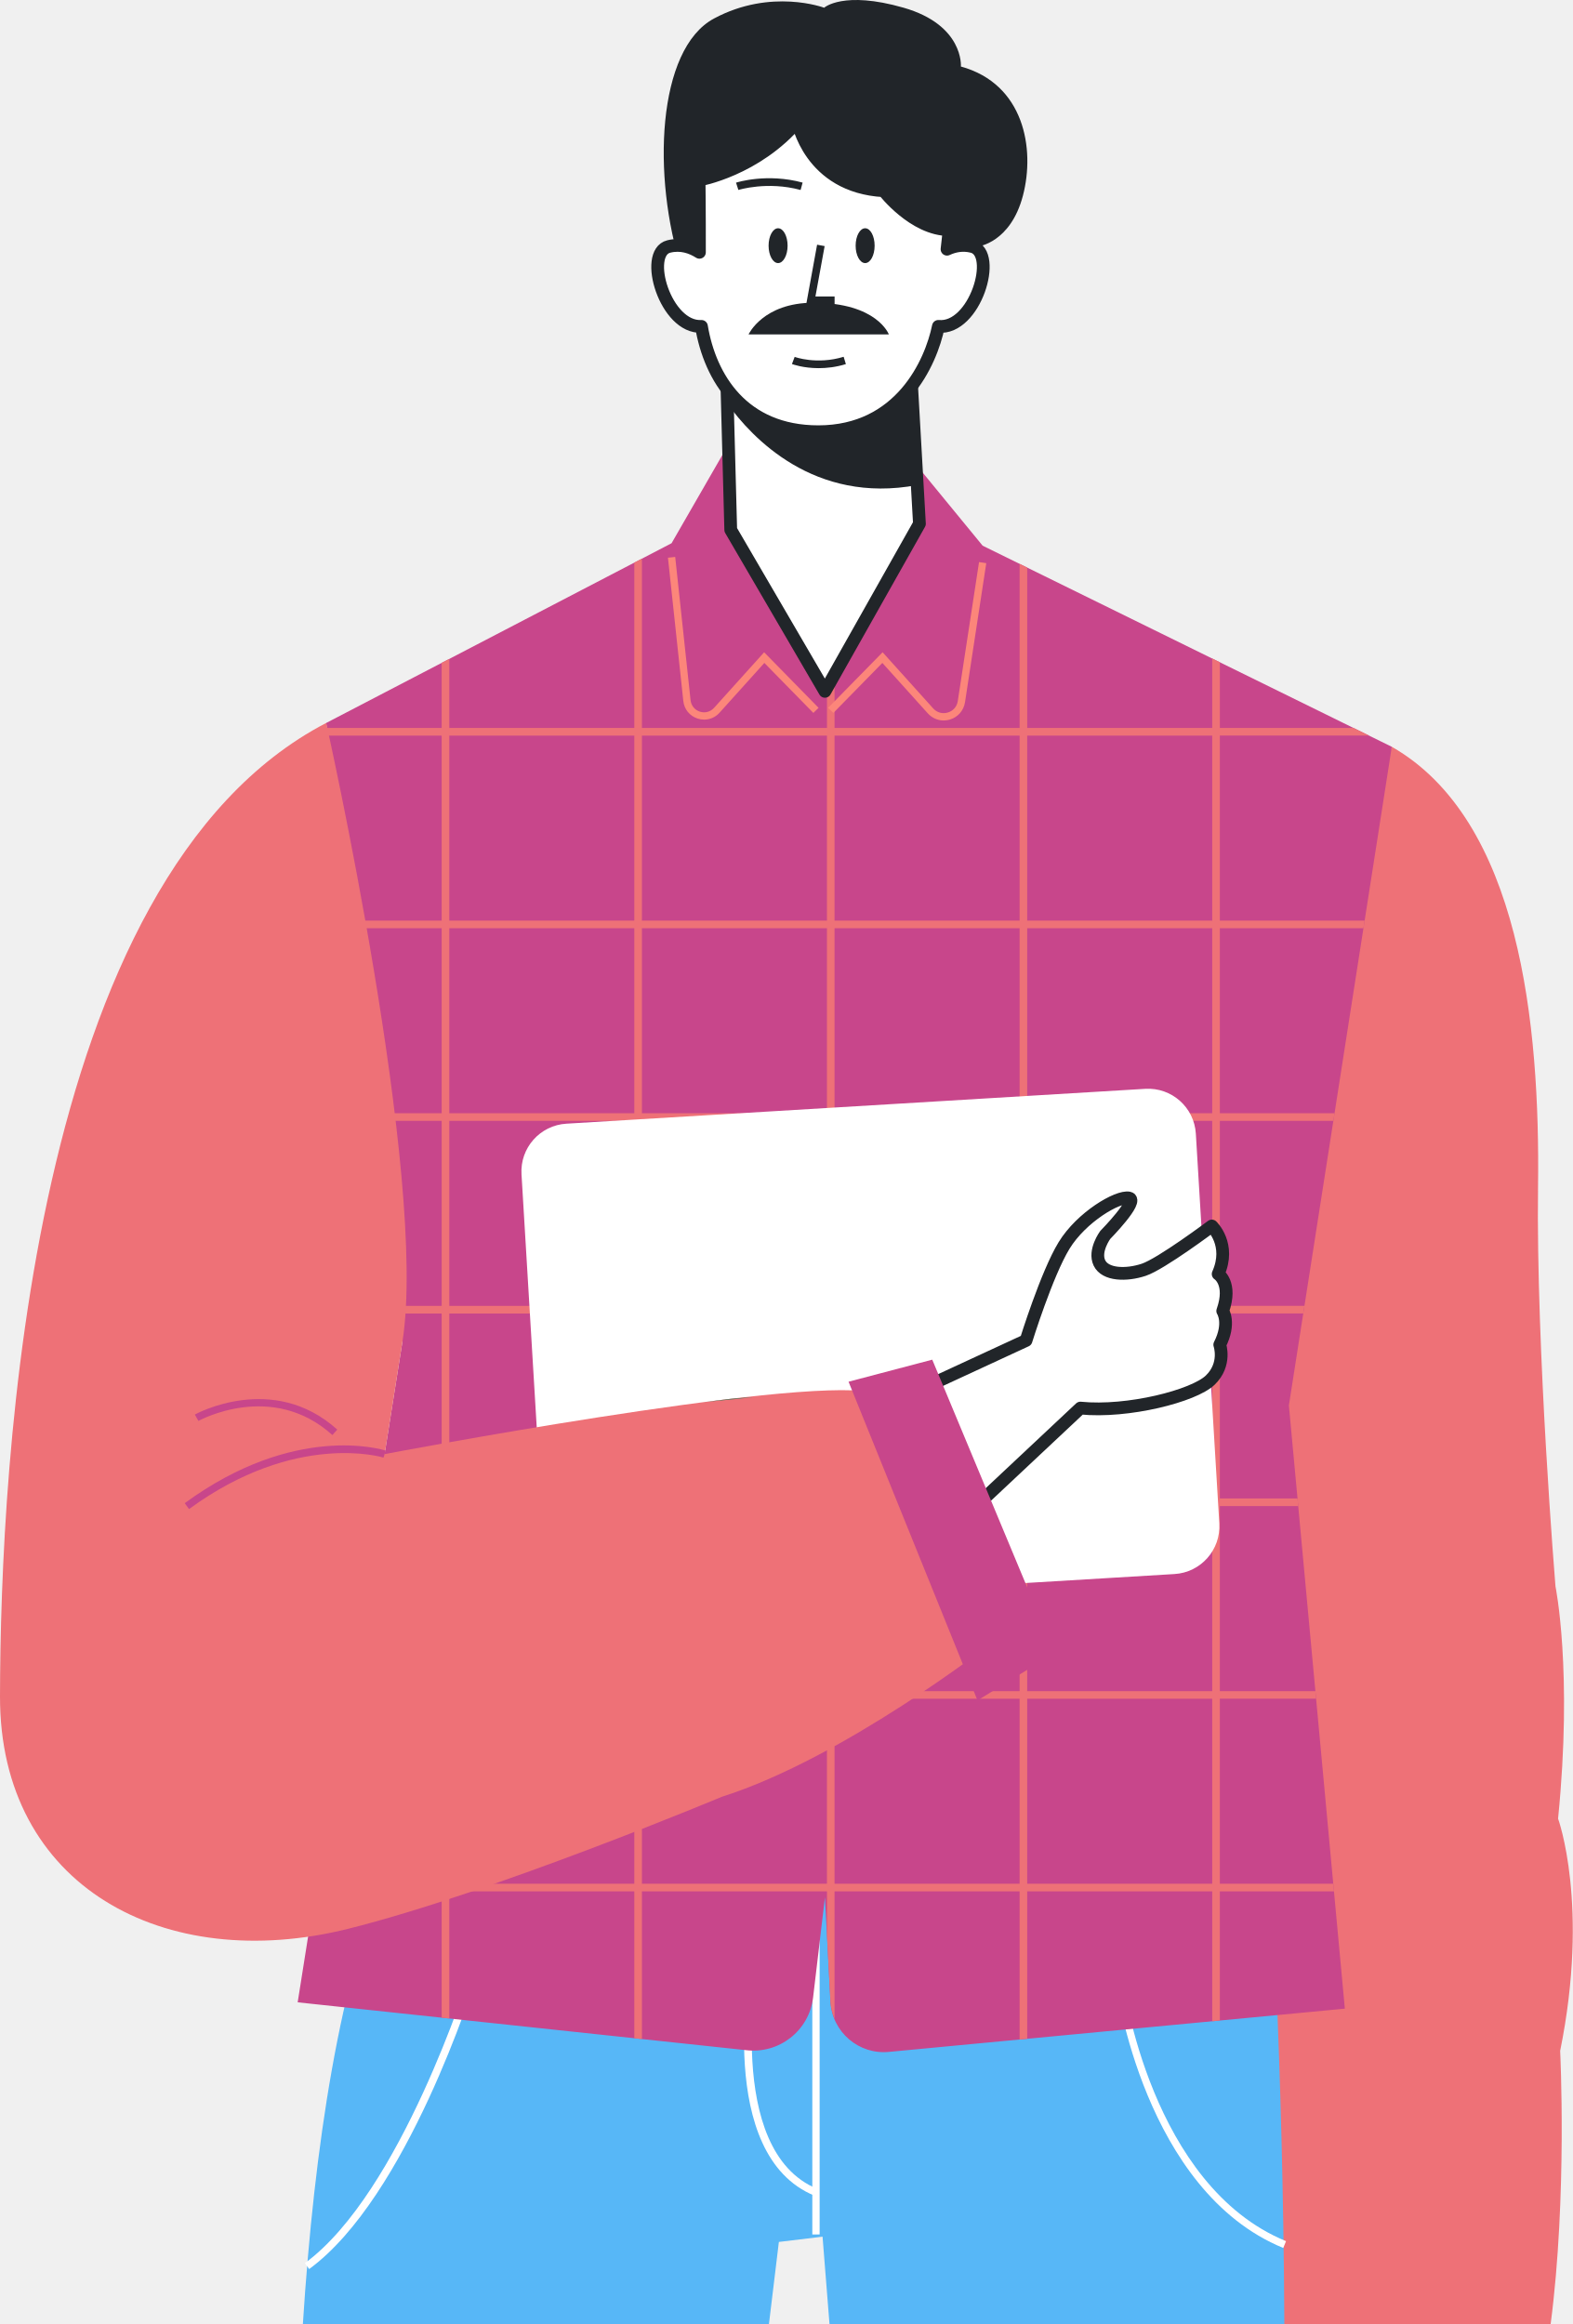
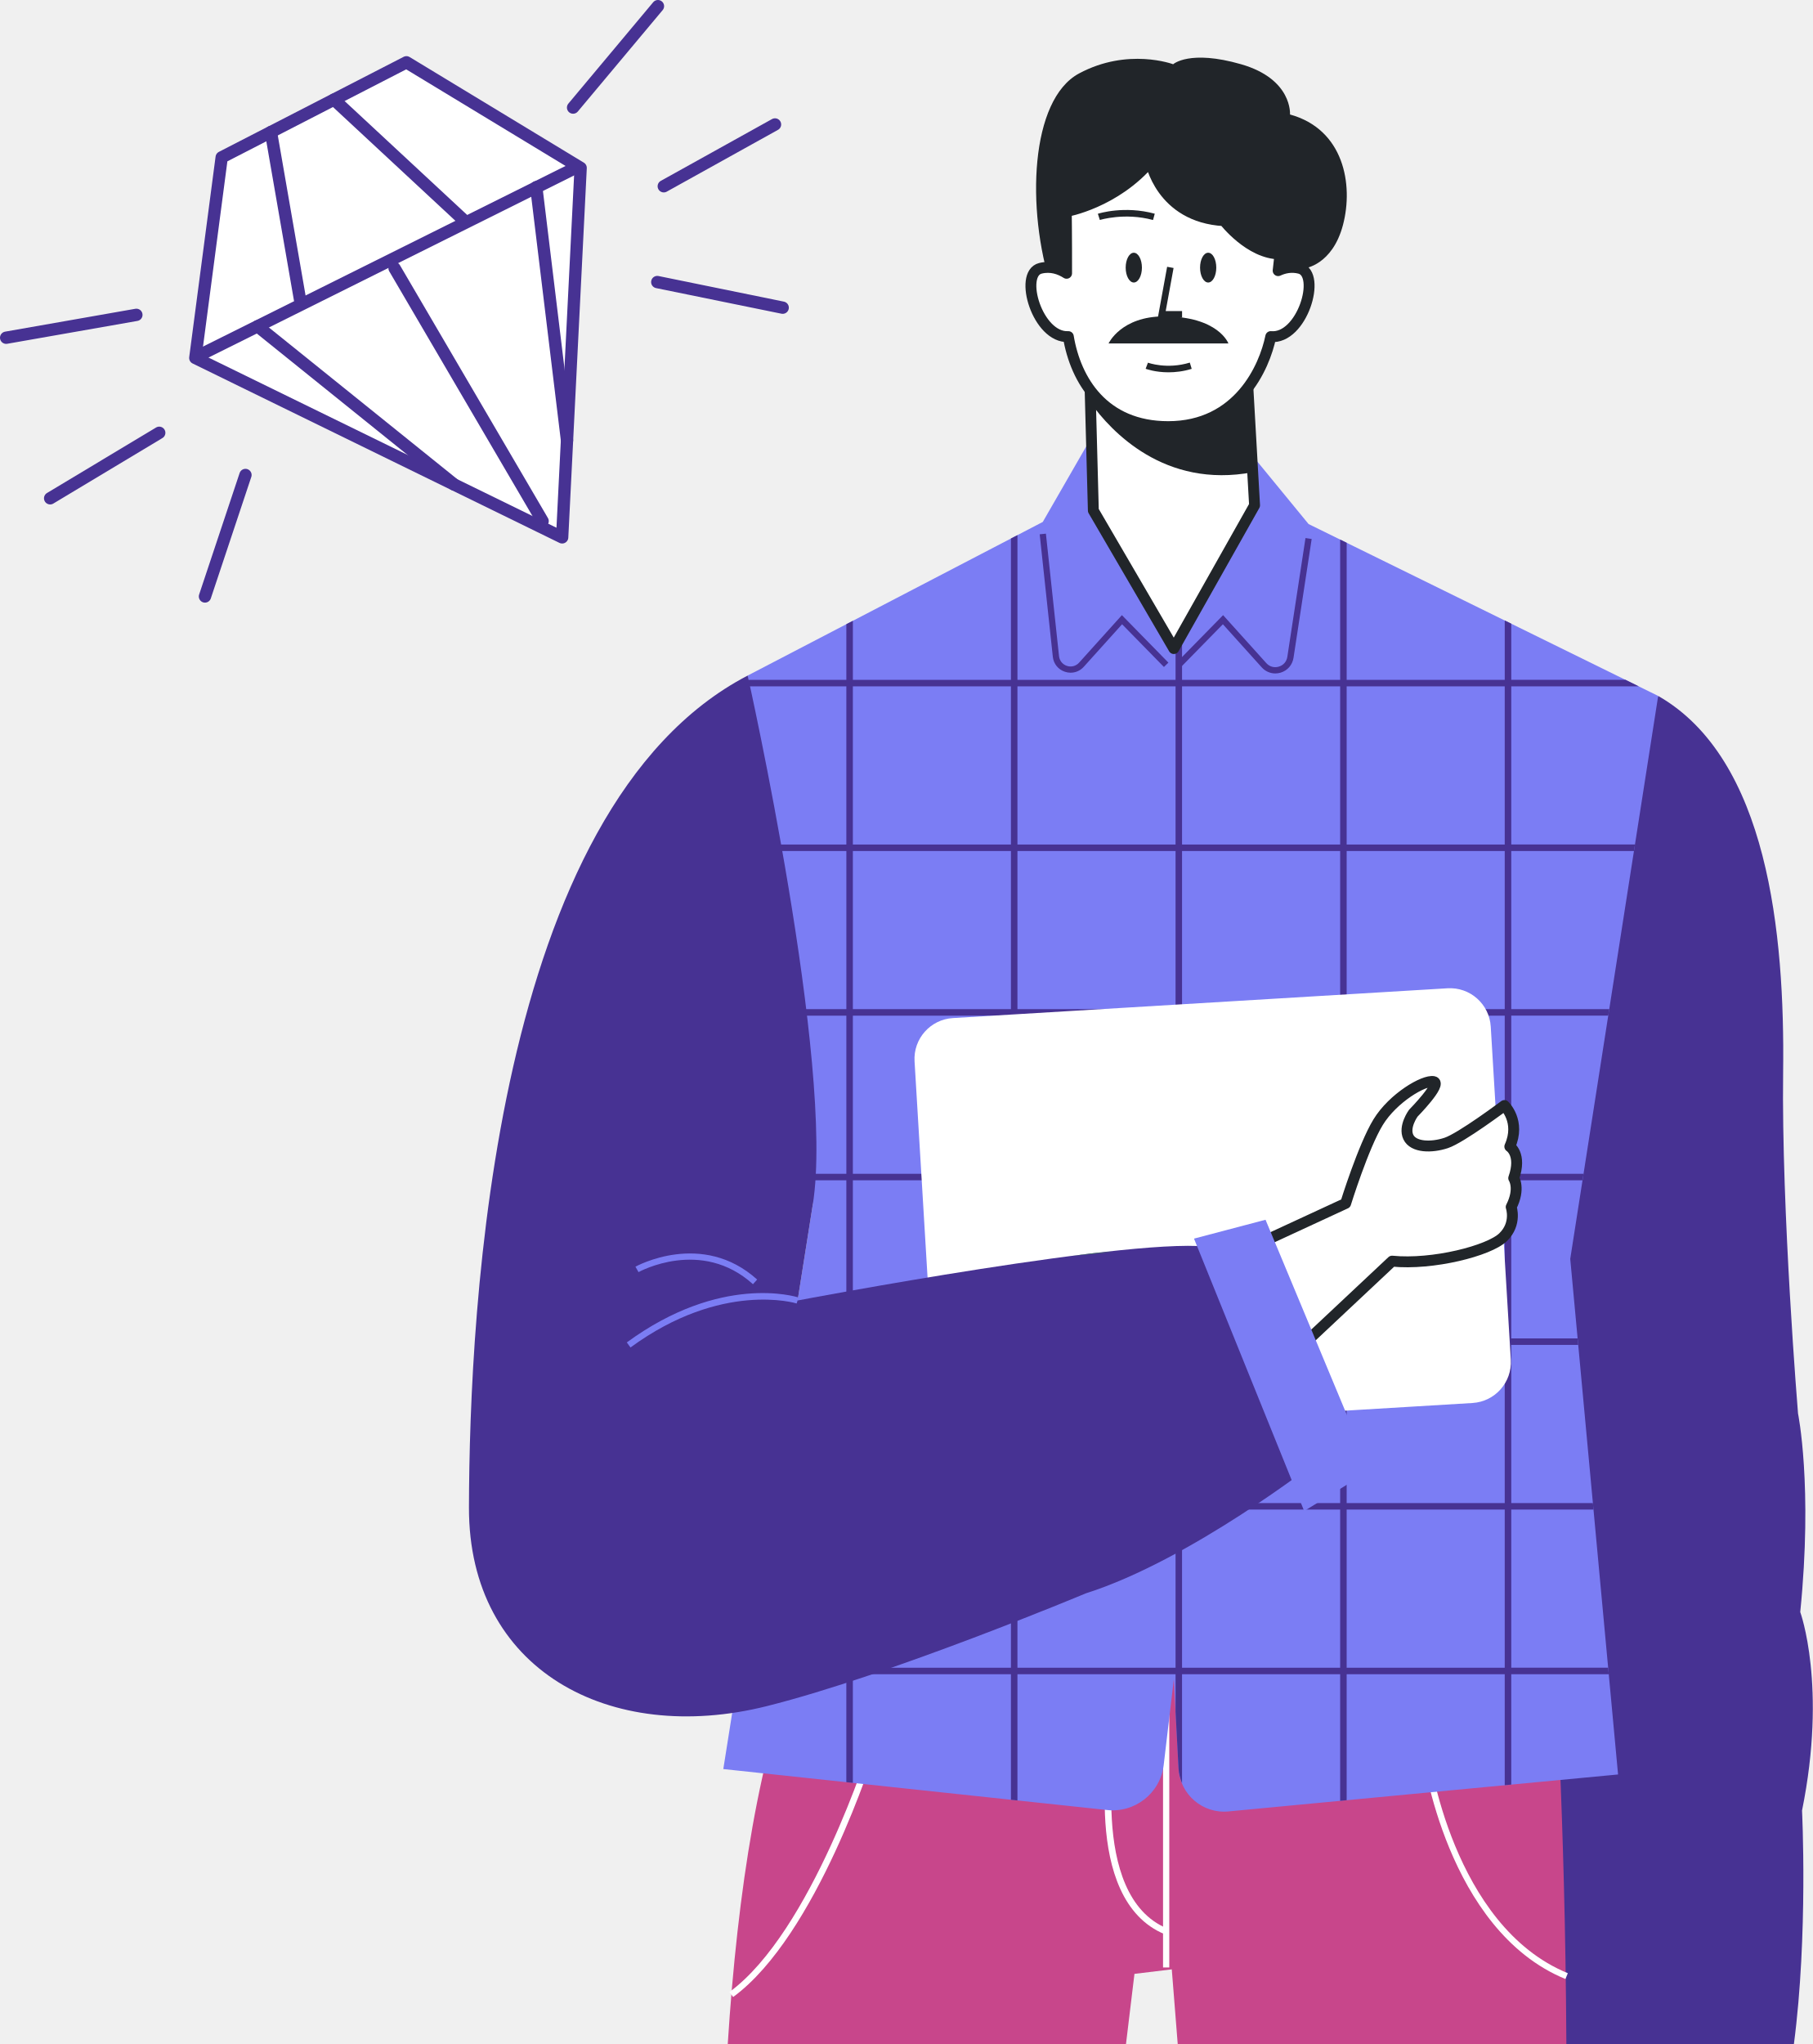
- <svg xmlns="http://www.w3.org/2000/svg" version="1.1" id="Слой_1" x="0px" y="0px" width="185.08px" height="273.501px" viewBox="0 0 185.08 273.501" enable-background="new 0 0 185.08 273.501" xml:space="preserve">
+ <svg xmlns="http://www.w3.org/2000/svg" version="1.1" id="Слой_1" x="0px" y="0px" width="249.667px" height="281.437px" viewBox="0 0 249.667 281.437" enable-background="new 0 0 249.667 281.437" xml:space="preserve">
  <g>
    <g>
-       <path fill="#EE7177" d="M183.595,241.355c3.48-17.166-0.246-27.328-0.246-27.328c1.744-17.387-0.306-27.335-0.306-27.335    s-2.299-27.881-2.052-47.005c0.246-19.133-2.114-43.166-17.209-51.802l-23.163,67.262l6.698,118.354h35.158    C184.446,258.466,183.595,241.355,183.595,241.355z" />
+       <g>
+         <path fill="#473293" d="M248.181,249.292c3.48-17.166-0.246-27.328-0.246-27.328c1.744-17.387-0.306-27.335-0.306-27.335     s-2.299-27.881-2.052-47.005c0.246-19.133-2.114-43.166-17.209-51.802l-23.163,67.262l6.698,118.354h35.158     C249.033,266.402,248.181,249.292,248.181,249.292z" />
+       </g>
+       <g>
+         <path fill="#C8468B" d="M110.513,226.65c-5.952,14.161-8.939,33.787-10.286,54.787h54.847l1.166-9.657l5.141-0.621l0.817,10.278     h53.526c-0.166-32-1.735-54.685-1.735-54.685L110.513,226.65z" />
+       </g>
+       <g>
+         <rect x="160.177" y="230.523" fill="#FFFFFF" width="0.86" height="40.377" />
+         <path fill="#FFFFFF" d="M160.441,266.337c-11.743-4.8-7.642-26.87-7.461-27.808l0.845,0.163     c-0.04,0.222-4.147,22.314,6.945,26.847L160.441,266.337z" />
+         <path fill="#FFFFFF" d="M215.595,272.489c-16.378-6.727-19.641-30.848-19.669-31.09l0.853-0.106     c0.031,0.233,3.23,23.866,19.144,30.396L215.595,272.489z" />
+         <path fill="#FFFFFF" d="M100.971,274.968l-0.507-0.69c11.292-8.279,19.319-33.821,19.401-34.075l0.821,0.254     C120.356,241.514,112.495,266.526,100.971,274.968z" />
+       </g>
+       <path fill="#7B7DF4" d="M171.353,61.349l8.868,10.807l48.147,23.666l-12.11,77.515l6.585,70.989l-53.584,5.082    c-3.585,0.386-6.76-2.32-6.948-5.919l-0.648-12.274l-1.395,11.802c-0.463,3.912-4.028,6.69-7.935,6.188l-52.718-5.625    l12.33-77.763l-8.974-72.799l40.643-21.153l6.694-11.628L171.353,61.349z" />
+       <path fill="#473293" d="M221.563,230.523h-13.429v15.198l-0.898,0.083v-15.281h-21.771v17.347l-0.896,0.084v-17.431h-21.776    v15.002c-0.257-0.633-0.445-1.31-0.482-2.036l-0.41-7.792v-5.174h-21.776v17.38l-0.896-0.095v-17.285h-21.771v14.958l-0.899-0.095    v-14.863h-14.87l0.142-0.895h14.729v-21.776h-11.277l0.142-0.894h11.136v-21.777h-7.684l0.145-0.894h7.539v-21.771h-5.021    l-0.108-0.895h5.13v-21.775h-7.813l-0.113-0.898h7.927v-21.772H105.95l-0.113-0.895h10.723V94.505h-13.406l-0.109-0.898h13.515    v-7.664l0.899-0.465v8.129h21.771V74.148l0.896-0.466v19.925h21.776v-24.83h0.893v24.83h21.776V74.292l0.896,0.444v18.87h21.771    v-8.174l0.898,0.444v7.729h15.738l1.819,0.898h-17.558v21.775h17.038l-0.137,0.895h-16.901v21.772h13.497l-0.142,0.898h-13.355    v21.775h9.956l-0.143,0.895h-9.813v21.771h9.142l0.079,0.894h-9.221v21.777h11.243l0.083,0.894h-11.326v21.776h13.344    L221.563,230.523z M139.229,207.852h-21.771v21.776h21.771V207.852z M139.229,185.181h-21.771v21.777h21.771V185.181z     M139.229,162.516h-21.771v21.771h21.771V162.516z M139.229,139.846h-21.771v21.775h21.771V139.846z M139.229,117.175h-21.771    v21.772h21.771V117.175z M139.229,94.505h-21.771v21.775h21.771V94.505z M161.901,207.852h-21.776v21.776h21.776V207.852z     M161.901,185.181h-21.776v21.777h21.776V185.181z M161.901,162.516h-21.776v21.771h21.776V162.516z M161.901,139.846h-21.776    v21.775h21.776V139.846z M161.901,117.175h-21.776v21.772h21.776V117.175z M161.901,94.505h-21.776v21.775h21.776V94.505z     M184.57,207.852h-21.776v21.776h21.776V207.852z M184.57,185.181h-21.776v21.777h21.776V185.181z M184.57,162.516h-21.776v21.771    h21.776V162.516z M184.57,139.846h-21.776v21.775h21.776V139.846z M184.57,117.175h-21.776v21.772h21.776V117.175z M184.57,94.505    h-21.776v21.775h21.776V94.505z M207.236,207.852h-21.771v21.776h21.771V207.852z M207.236,185.181h-21.771v21.777h21.771V185.181    z M207.236,162.516h-21.771v21.771h21.771V162.516z M207.236,139.846h-21.771v21.775h21.771V139.846z M207.236,117.175h-21.771    v21.772h21.771V117.175z M207.236,94.505h-21.771v21.775h21.771V94.505z" />
+       <g>
+         <path fill="#FFFFFF" d="M202.794,193.178l-68.12,4.102c-3.106,0.185-5.771-2.179-5.96-5.283l-2.759-45.864     c-0.188-3.102,2.177-5.767,5.279-5.955l68.119-4.102c3.106-0.19,5.769,2.178,5.956,5.279l2.763,45.864     C208.259,190.324,205.895,192.993,202.794,193.178z" />
+       </g>
+       <polygon fill="#FFFFFF" stroke="#212529" stroke-width="1.5" stroke-linecap="round" stroke-linejoin="round" stroke-miterlimit="10" points="    150.019,49.333 150.578,70.293 161.663,89.299 172.783,69.574 171.633,49.333   " />
+       <path fill="#212529" d="M172.524,65.021l-0.891-15.688h-21.614l0.162,6.097C153.025,59.393,160.37,67.312,172.524,65.021z" />
+       <path fill="#FFFFFF" stroke="#212529" stroke-width="1.5" stroke-linecap="round" stroke-linejoin="round" stroke-miterlimit="10" d="    M170.423,172.588l14.904-6.895c0,0,2.424-7.824,4.471-11.177c2.052-3.356,6.324-5.854,7.64-5.593    c1.244,0.247-2.792,4.35-2.792,4.35s-1.367,1.86-0.684,3.29c0.684,1.429,3.166,1.49,5.217,0.807c2.048-0.68,8.01-5.151,8.01-5.151    s2.297,2.174,0.746,5.65c0,0,1.699,1.055,0.538,4.348c0,0,0.953,1.426-0.349,3.975c0,0,0.808,2.298-1.12,4.163    c-1.928,1.862-9.69,3.848-15.279,3.291l-15.164,14.228L170.423,172.588z" />
+       <path fill="#473293" d="M181.352,201.224c0,0-17.39,13.592-31.8,18.159c0,0-26.929,11.277-43.973,15.539    c-21.616,5.403-41.043-4.975-40.993-27.364c0.063-27.347,3.393-96.331,38.386-114.54c0,0,12.018,53.616,8.974,72.799    l-2.098,13.247c0,0,47.883-9.116,57.342-7.283L181.352,201.224z" />
+       <path fill="#447A5B" d="M150.553,172.558c-1.037,0.124-2.085,0.248-3.16,0.389C155.427,172.183,153.607,172.307,150.553,172.558z" />
+       <path fill="#473293" d="M175.633,92.727c-0.702,0-1.378-0.298-1.869-0.843l-5.344-5.932l-5.764,5.884l-0.618-0.6l6.41-6.538    l5.955,6.611c0.444,0.49,1.085,0.669,1.72,0.479c0.633-0.188,1.069-0.689,1.171-1.345l2.502-16.36l0.851,0.129l-2.501,16.362    c-0.15,0.975-0.829,1.76-1.774,2.044C176.128,92.691,175.877,92.727,175.633,92.727z" />
+       <path fill="#473293" d="M147.448,92.625c-0.256,0-0.514-0.04-0.767-0.124c-0.936-0.301-1.582-1.098-1.685-2.072L143.19,73.57    l0.854-0.092l1.807,16.861c0.07,0.636,0.489,1.152,1.096,1.349s1.247,0.021,1.672-0.451l5.891-6.538l6.406,6.538l-0.615,0.6    l-5.765-5.884l-5.276,5.859C148.783,92.342,148.127,92.625,147.448,92.625z" />
+       <path fill="#7B7DF4" d="M86.832,185.532l-0.508-0.694c12.946-9.476,23.223-6.323,23.655-6.186l-0.263,0.822    C109.611,179.438,99.402,176.333,86.832,185.532z" />
+       <path fill="#7B7DF4" d="M103.699,176.82c-7.114-6.428-15.674-1.709-15.761-1.662l-0.423-0.749    c0.092-0.051,9.188-5.063,16.762,1.771L103.699,176.82z" />
+       <path fill="#212529" d="M177.663,42.271l2.011-5.326c0,0,3.824-0.422,5.286-5.978c1.461-5.554,0.122-13.157-7.297-15.202    c0,0,0.377-4.873-6.737-6.919c-7.116-2.048-9.357,0-9.357,0s-6.228-2.34-12.958,1.267c-6.727,3.605-7.314,18.645-3.802,29.529    l3.668,0.4l0.134-9.464l9.549-4.679c0,0,4.484,6.041,9.355,6.434l7.308,4.968l0.615,5.56L177.663,42.271z" />
+       <path fill="#FFFFFF" stroke="#212529" stroke-width="1.5" stroke-linecap="round" stroke-linejoin="round" stroke-miterlimit="10" d="    M178.99,36.945c-1.127-0.283-2.131-0.066-2.961,0.32c0.153-1.379,0.256-2.303,0.256-2.303c-4.189,0-7.698-4.576-7.698-4.576    c-8.773-0.488-10.137-8.188-10.137-8.188c-4.873,5.752-11.596,6.923-11.596,6.923s0.052,3.803,0.04,8.508    c-0.923-0.589-2.163-1.043-3.609-0.684c-3.03,0.756-0.394,9.627,3.849,9.402c1.001,6.014,4.854,12.396,13.752,12.396    c9.668,0,13.257-8.155,14.127-12.399C179.331,46.754,182.046,37.708,178.99,36.945z" />
+       <polygon fill="#212529" points="162.798,43.73 159.463,43.73 160.74,36.734 161.627,36.898 160.543,42.828 162.798,42.828   " />
+       <g>
+         <path fill="#212529" d="M157.268,36.85c0,1.131-0.503,2.048-1.119,2.048c-0.615,0-1.118-0.917-1.118-2.048     c0-1.135,0.503-2.051,1.118-2.051C156.765,34.799,157.268,35.715,157.268,36.85z" />
+         <path fill="#212529" d="M167.509,36.85c0,1.131-0.496,2.048-1.115,2.048c-0.617,0-1.119-0.917-1.119-2.048     c0-1.135,0.502-2.051,1.119-2.051C167.013,34.799,167.509,35.715,167.509,36.85z" />
+       </g>
+       <path fill="#212529" d="M152.674,47.292c0,0,1.707-3.73,7.648-3.73c7.489,0,8.86,3.73,8.86,3.73H152.674z" />
+       <path fill="#212529" d="M160.924,51.263c-1.83,0-3.067-0.458-3.144-0.487l0.319-0.84c0.025,0.011,2.604,0.956,5.764-0.011    l0.261,0.861C162.955,51.147,161.859,51.263,160.924,51.263z" />
+       <path fill="#212529" d="M158.798,30.294c-3.908-1.064-7.286-0.014-7.322-0.004l-0.276-0.857c0.149-0.048,3.653-1.146,7.835-0.008    L158.798,30.294z" />
+       <polygon fill="#7B7DF4" points="174.292,167.948 188.683,202.464 179.615,208.053 164.442,170.544   " />
    </g>
    <g>
-       <path fill="#57B7F7" d="M45.927,218.714c-5.952,14.161-8.939,33.787-10.286,54.787h54.847l1.166-9.657l5.141-0.621l0.817,10.278    h53.526c-0.166-32-1.735-54.685-1.735-54.685L45.927,218.714z" />
+       <polygon fill="#FFFFFF" stroke="#473293" stroke-width="1.696" stroke-linecap="round" stroke-linejoin="round" stroke-miterlimit="10" points="    30.532,21.665 55.976,8.579 79.967,23.118 77.421,73.988 26.899,49.286   " />
+       <line fill="none" stroke="#473293" stroke-width="1.696" stroke-linecap="round" stroke-linejoin="round" stroke-miterlimit="10" x1="79.025" y1="23.231" x2="28.171" y2="48.559" />
+       <line fill="none" stroke="#473293" stroke-width="1.696" stroke-linecap="round" stroke-linejoin="round" stroke-miterlimit="10" x1="37.316" y1="18.177" x2="41.328" y2="41.288" />
+       <line fill="none" stroke="#473293" stroke-width="1.696" stroke-linecap="round" stroke-linejoin="round" stroke-miterlimit="10" x1="45.999" y1="13.713" x2="64.026" y2="30.46" />
+       <line fill="none" stroke="#473293" stroke-width="1.696" stroke-linecap="round" stroke-linejoin="round" stroke-miterlimit="10" x1="54.341" y1="36.932" x2="74.73" y2="71.757" />
+       <line fill="none" stroke="#473293" stroke-width="1.696" stroke-linecap="round" stroke-linejoin="round" stroke-miterlimit="10" x1="73.858" y1="25.769" x2="78.091" y2="60.637" />
+       <line fill="none" stroke="#473293" stroke-width="1.696" stroke-linecap="round" stroke-linejoin="round" stroke-miterlimit="10" x1="35.474" y1="44.923" x2="62.537" y2="66.708" />
+       <line fill="none" stroke="#473293" stroke-width="1.696" stroke-linecap="round" stroke-linejoin="round" stroke-miterlimit="10" x1="0.848" y1="46.5" x2="18.781" y2="43.352" />
+       <line fill="none" stroke="#473293" stroke-width="1.696" stroke-linecap="round" stroke-linejoin="round" stroke-miterlimit="10" x1="6.907" y1="68.609" x2="21.93" y2="59.591" />
+       <line fill="none" stroke="#473293" stroke-width="1.696" stroke-linecap="round" stroke-linejoin="round" stroke-miterlimit="10" x1="28.23" y1="82.127" x2="33.805" y2="65.401" />
+       <line fill="none" stroke="#473293" stroke-width="1.696" stroke-linecap="round" stroke-linejoin="round" stroke-miterlimit="10" x1="90.613" y1="0.848" x2="78.927" y2="14.811" />
+       <line fill="none" stroke="#473293" stroke-width="1.696" stroke-linecap="round" stroke-linejoin="round" stroke-miterlimit="10" x1="106.735" y1="17.137" x2="91.416" y2="25.646" />
+       <line fill="none" stroke="#473293" stroke-width="1.696" stroke-linecap="round" stroke-linejoin="round" stroke-miterlimit="10" x1="107.792" y1="42.363" x2="90.522" y2="38.836" />
    </g>
-     <g>
-       <rect x="95.591" y="222.587" fill="#FFFFFF" width="0.86" height="40.377" />
-       <path fill="#FFFFFF" d="M95.854,258.401c-11.743-4.8-7.642-26.87-7.461-27.808l0.845,0.163c-0.04,0.222-4.147,22.314,6.945,26.847    L95.854,258.401z" />
-       <path fill="#FFFFFF" d="M151.009,264.553c-16.378-6.727-19.641-30.848-19.669-31.09l0.853-0.106    c0.031,0.233,3.23,23.866,19.144,30.396L151.009,264.553z" />
-       <path fill="#FFFFFF" d="M36.385,267.032l-0.507-0.69c11.292-8.279,19.319-33.821,19.401-34.075l0.821,0.254    C55.77,233.578,47.908,258.59,36.385,267.032z" />
-     </g>
-     <path fill="#C8468B" d="M106.767,53.413l8.868,10.807l48.147,23.666l-12.11,77.515l6.585,70.989l-53.584,5.082   c-3.585,0.386-6.76-2.32-6.948-5.919l-0.648-12.274l-1.395,11.802c-0.463,3.912-4.028,6.69-7.935,6.188l-52.718-5.625l12.33-77.763   l-8.974-72.799l40.643-21.153l6.694-11.628L106.767,53.413z" />
-     <path fill="#EE7177" d="M156.977,222.587h-13.429v15.198l-0.898,0.083v-15.281h-21.771v17.347l-0.896,0.084v-17.431H98.207v15.002   c-0.257-0.633-0.445-1.31-0.482-2.036l-0.41-7.792v-5.174H75.538v17.38l-0.896-0.095v-17.285H52.872v14.958l-0.899-0.095v-14.863   h-14.87l0.142-0.895h14.729v-21.776H40.695l0.142-0.894h11.136v-21.777h-7.684l0.145-0.894h7.539V154.58h-5.021l-0.108-0.895h5.13   V131.91h-7.813l-0.113-0.898h7.927v-21.772H41.363l-0.113-0.895h10.723V86.569H38.567l-0.109-0.898h13.515v-7.664l0.899-0.465   v8.129h21.771V66.212l0.896-0.466v19.925h21.776v-24.83h0.893v24.83h21.776V66.356l0.896,0.444v18.87h21.771v-8.174l0.898,0.444   v7.729h15.738l1.819,0.898h-17.558v21.775h17.038l-0.137,0.895h-16.901v21.772h13.497l-0.142,0.898h-13.355v21.775h9.956   l-0.143,0.895h-9.813v21.771h9.142l0.079,0.894h-9.221v21.777h11.243l0.083,0.894h-11.326v21.776h13.344L156.977,222.587z    M74.643,199.916H52.872v21.776h21.771V199.916z M74.643,177.245H52.872v21.777h21.771V177.245z M74.643,154.58H52.872v21.771   h21.771V154.58z M74.643,131.91H52.872v21.775h21.771V131.91z M74.643,109.239H52.872v21.772h21.771V109.239z M74.643,86.569   H52.872v21.775h21.771V86.569z M97.314,199.916H75.538v21.776h21.776V199.916z M97.314,177.245H75.538v21.777h21.776V177.245z    M97.314,154.58H75.538v21.771h21.776V154.58z M97.314,131.91H75.538v21.775h21.776V131.91z M97.314,109.239H75.538v21.772h21.776   V109.239z M97.314,86.569H75.538v21.775h21.776V86.569z M119.983,199.916H98.207v21.776h21.776V199.916z M119.983,177.245H98.207   v21.777h21.776V177.245z M119.983,154.58H98.207v21.771h21.776V154.58z M119.983,131.91H98.207v21.775h21.776V131.91z    M119.983,109.239H98.207v21.772h21.776V109.239z M119.983,86.569H98.207v21.775h21.776V86.569z M142.649,199.916h-21.771v21.776   h21.771V199.916z M142.649,177.245h-21.771v21.777h21.771V177.245z M142.649,154.58h-21.771v21.771h21.771V154.58z M142.649,131.91   h-21.771v21.775h21.771V131.91z M142.649,109.239h-21.771v21.772h21.771V109.239z M142.649,86.569h-21.771v21.775h21.771V86.569z" />
-     <g>
-       <path fill="#FFFFFF" d="M138.208,185.242l-68.12,4.102c-3.106,0.185-5.771-2.179-5.96-5.283l-2.759-45.864    c-0.188-3.102,2.177-5.767,5.279-5.955l68.119-4.102c3.106-0.19,5.769,2.178,5.956,5.279l2.763,45.864    C143.673,182.388,141.309,185.057,138.208,185.242z" />
-     </g>
-     <polygon fill="#FFFFFF" stroke="#212529" stroke-width="1.5" stroke-linecap="round" stroke-linejoin="round" stroke-miterlimit="10" points="   85.433,41.396 85.991,62.357 97.076,81.363 108.196,61.638 107.047,41.396  " />
-     <path fill="#212529" d="M107.938,57.085l-0.891-15.688H85.433l0.162,6.097C88.438,51.457,95.783,59.376,107.938,57.085z" />
-     <path fill="#FFFFFF" stroke="#212529" stroke-width="1.5" stroke-linecap="round" stroke-linejoin="round" stroke-miterlimit="10" d="   M105.837,164.652l14.904-6.895c0,0,2.424-7.824,4.471-11.177c2.052-3.356,6.324-5.854,7.64-5.593   c1.244,0.247-2.792,4.35-2.792,4.35s-1.367,1.86-0.684,3.29c0.684,1.429,3.166,1.49,5.217,0.807c2.048-0.68,8.01-5.151,8.01-5.151   s2.297,2.174,0.746,5.65c0,0,1.699,1.055,0.538,4.348c0,0,0.953,1.426-0.349,3.975c0,0,0.808,2.298-1.12,4.163   c-1.928,1.862-9.69,3.848-15.279,3.291l-15.164,14.228L105.837,164.652z" />
-     <path fill="#EE7177" d="M116.766,193.288c0,0-17.39,13.592-31.8,18.159c0,0-26.929,11.277-43.973,15.539   C19.377,232.39-0.05,222.012,0,199.622c0.063-27.347,3.393-96.331,38.386-114.54c0,0,12.018,53.616,8.974,72.799l-2.098,13.247   c0,0,47.883-9.116,57.342-7.283L116.766,193.288z" />
-     <path fill="#447A5B" d="M85.967,164.622c-1.037,0.124-2.085,0.248-3.16,0.389C90.841,164.247,89.021,164.371,85.967,164.622z" />
-     <path fill="#FC867A" d="M111.047,84.791c-0.702,0-1.378-0.298-1.869-0.843l-5.344-5.932L98.07,83.9l-0.618-0.6l6.41-6.538   l5.955,6.611c0.444,0.49,1.085,0.669,1.72,0.479c0.633-0.188,1.069-0.689,1.171-1.345l2.502-16.36l0.851,0.129l-2.501,16.362   c-0.15,0.975-0.829,1.76-1.774,2.044C111.542,84.755,111.291,84.791,111.047,84.791z" />
-     <path fill="#FC867A" d="M82.861,84.689c-0.256,0-0.514-0.04-0.767-0.124c-0.936-0.301-1.582-1.098-1.685-2.072l-1.807-16.859   l0.854-0.092l1.807,16.861c0.07,0.636,0.489,1.152,1.096,1.349s1.247,0.021,1.672-0.451l5.891-6.538l6.406,6.538l-0.615,0.6   l-5.765-5.884l-5.276,5.859C84.196,84.406,83.541,84.689,82.861,84.689z" />
-     <path fill="#C8468B" d="M22.245,177.596l-0.508-0.694c12.946-9.476,23.223-6.323,23.655-6.186l-0.263,0.822   C45.025,171.502,34.815,168.397,22.245,177.596z" />
-     <path fill="#C8468B" d="M39.112,168.884c-7.114-6.428-15.674-1.709-15.761-1.662l-0.423-0.749   c0.092-0.051,9.188-5.063,16.762,1.771L39.112,168.884z" />
-     <path fill="#212529" d="M113.076,34.335l2.011-5.326c0,0,3.824-0.422,5.286-5.978c1.461-5.554,0.122-13.157-7.297-15.202   c0,0,0.377-4.873-6.737-6.919c-7.116-2.048-9.357,0-9.357,0s-6.228-2.34-12.958,1.267c-6.727,3.605-7.314,18.645-3.802,29.529   l3.668,0.4l0.134-9.464l9.549-4.679c0,0,4.484,6.041,9.355,6.434l7.308,4.968l0.615,5.56L113.076,34.335z" />
-     <path fill="#FFFFFF" stroke="#212529" stroke-width="1.5" stroke-linecap="round" stroke-linejoin="round" stroke-miterlimit="10" d="   M114.403,29.009c-1.127-0.283-2.131-0.066-2.961,0.32c0.153-1.379,0.256-2.303,0.256-2.303c-4.189,0-7.698-4.576-7.698-4.576   c-8.773-0.488-10.137-8.188-10.137-8.188c-4.873,5.752-11.596,6.923-11.596,6.923s0.052,3.803,0.04,8.508   c-0.923-0.589-2.163-1.043-3.609-0.684c-3.03,0.756-0.394,9.627,3.849,9.402c1.001,6.014,4.854,12.396,13.752,12.396   c9.668,0,13.257-8.155,14.127-12.399C114.744,38.818,117.46,29.772,114.403,29.009z" />
-     <polygon fill="#212529" points="98.212,35.794 94.877,35.794 96.153,28.798 97.041,28.962 95.957,34.892 98.212,34.892  " />
-     <g>
-       <path fill="#212529" d="M92.682,28.914c0,1.131-0.503,2.048-1.119,2.048c-0.615,0-1.118-0.917-1.118-2.048    c0-1.135,0.503-2.051,1.118-2.051C92.179,26.863,92.682,27.779,92.682,28.914z" />
-       <path fill="#212529" d="M102.923,28.914c0,1.131-0.496,2.048-1.115,2.048c-0.617,0-1.119-0.917-1.119-2.048    c0-1.135,0.502-2.051,1.119-2.051C102.427,26.863,102.923,27.779,102.923,28.914z" />
-     </g>
-     <path fill="#212529" d="M88.088,39.356c0,0,1.707-3.73,7.648-3.73c7.489,0,8.86,3.73,8.86,3.73H88.088z" />
-     <path fill="#212529" d="M96.338,43.327c-1.83,0-3.067-0.458-3.144-0.487L93.514,42c0.025,0.011,2.604,0.956,5.764-0.011   l0.261,0.861C98.368,43.211,97.272,43.327,96.338,43.327z" />
-     <path fill="#212529" d="M94.212,22.358c-3.908-1.064-7.286-0.014-7.322-0.004l-0.276-0.857c0.149-0.048,3.653-1.146,7.835-0.008   L94.212,22.358z" />
-     <polygon fill="#C8468B" points="109.705,160.012 124.097,194.528 115.028,200.117 99.855,162.608  " />
  </g>
</svg>
